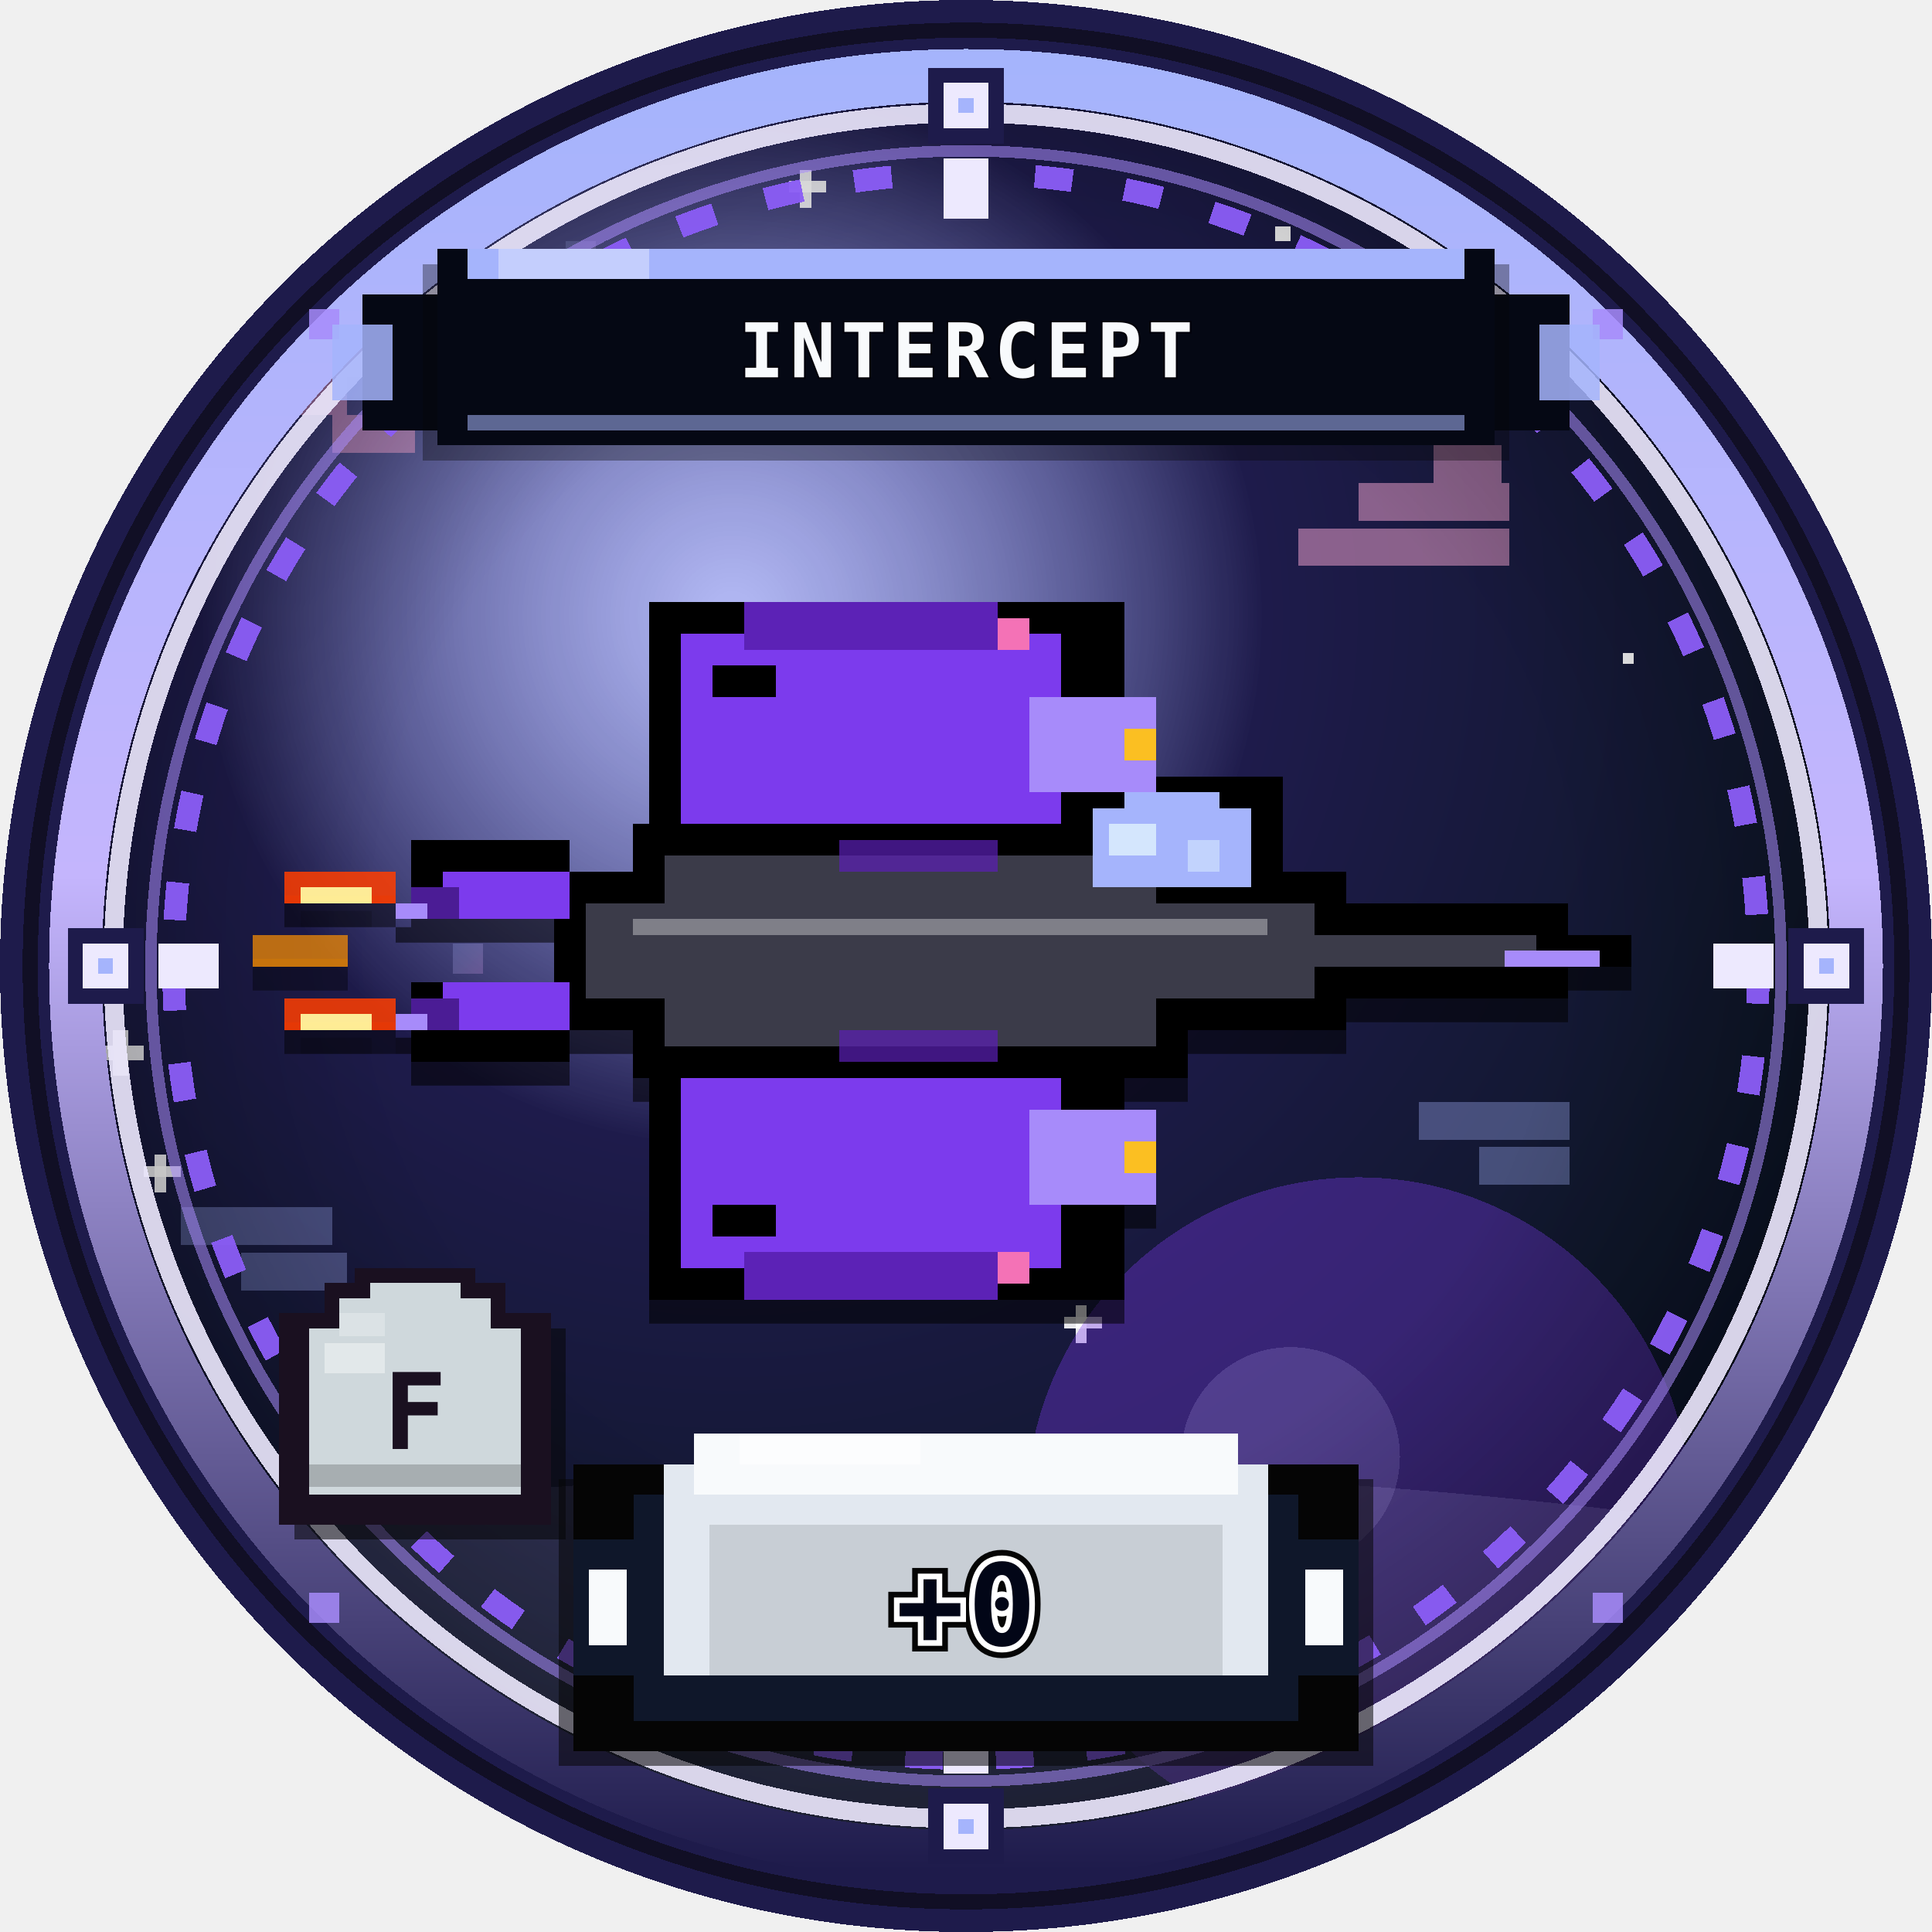
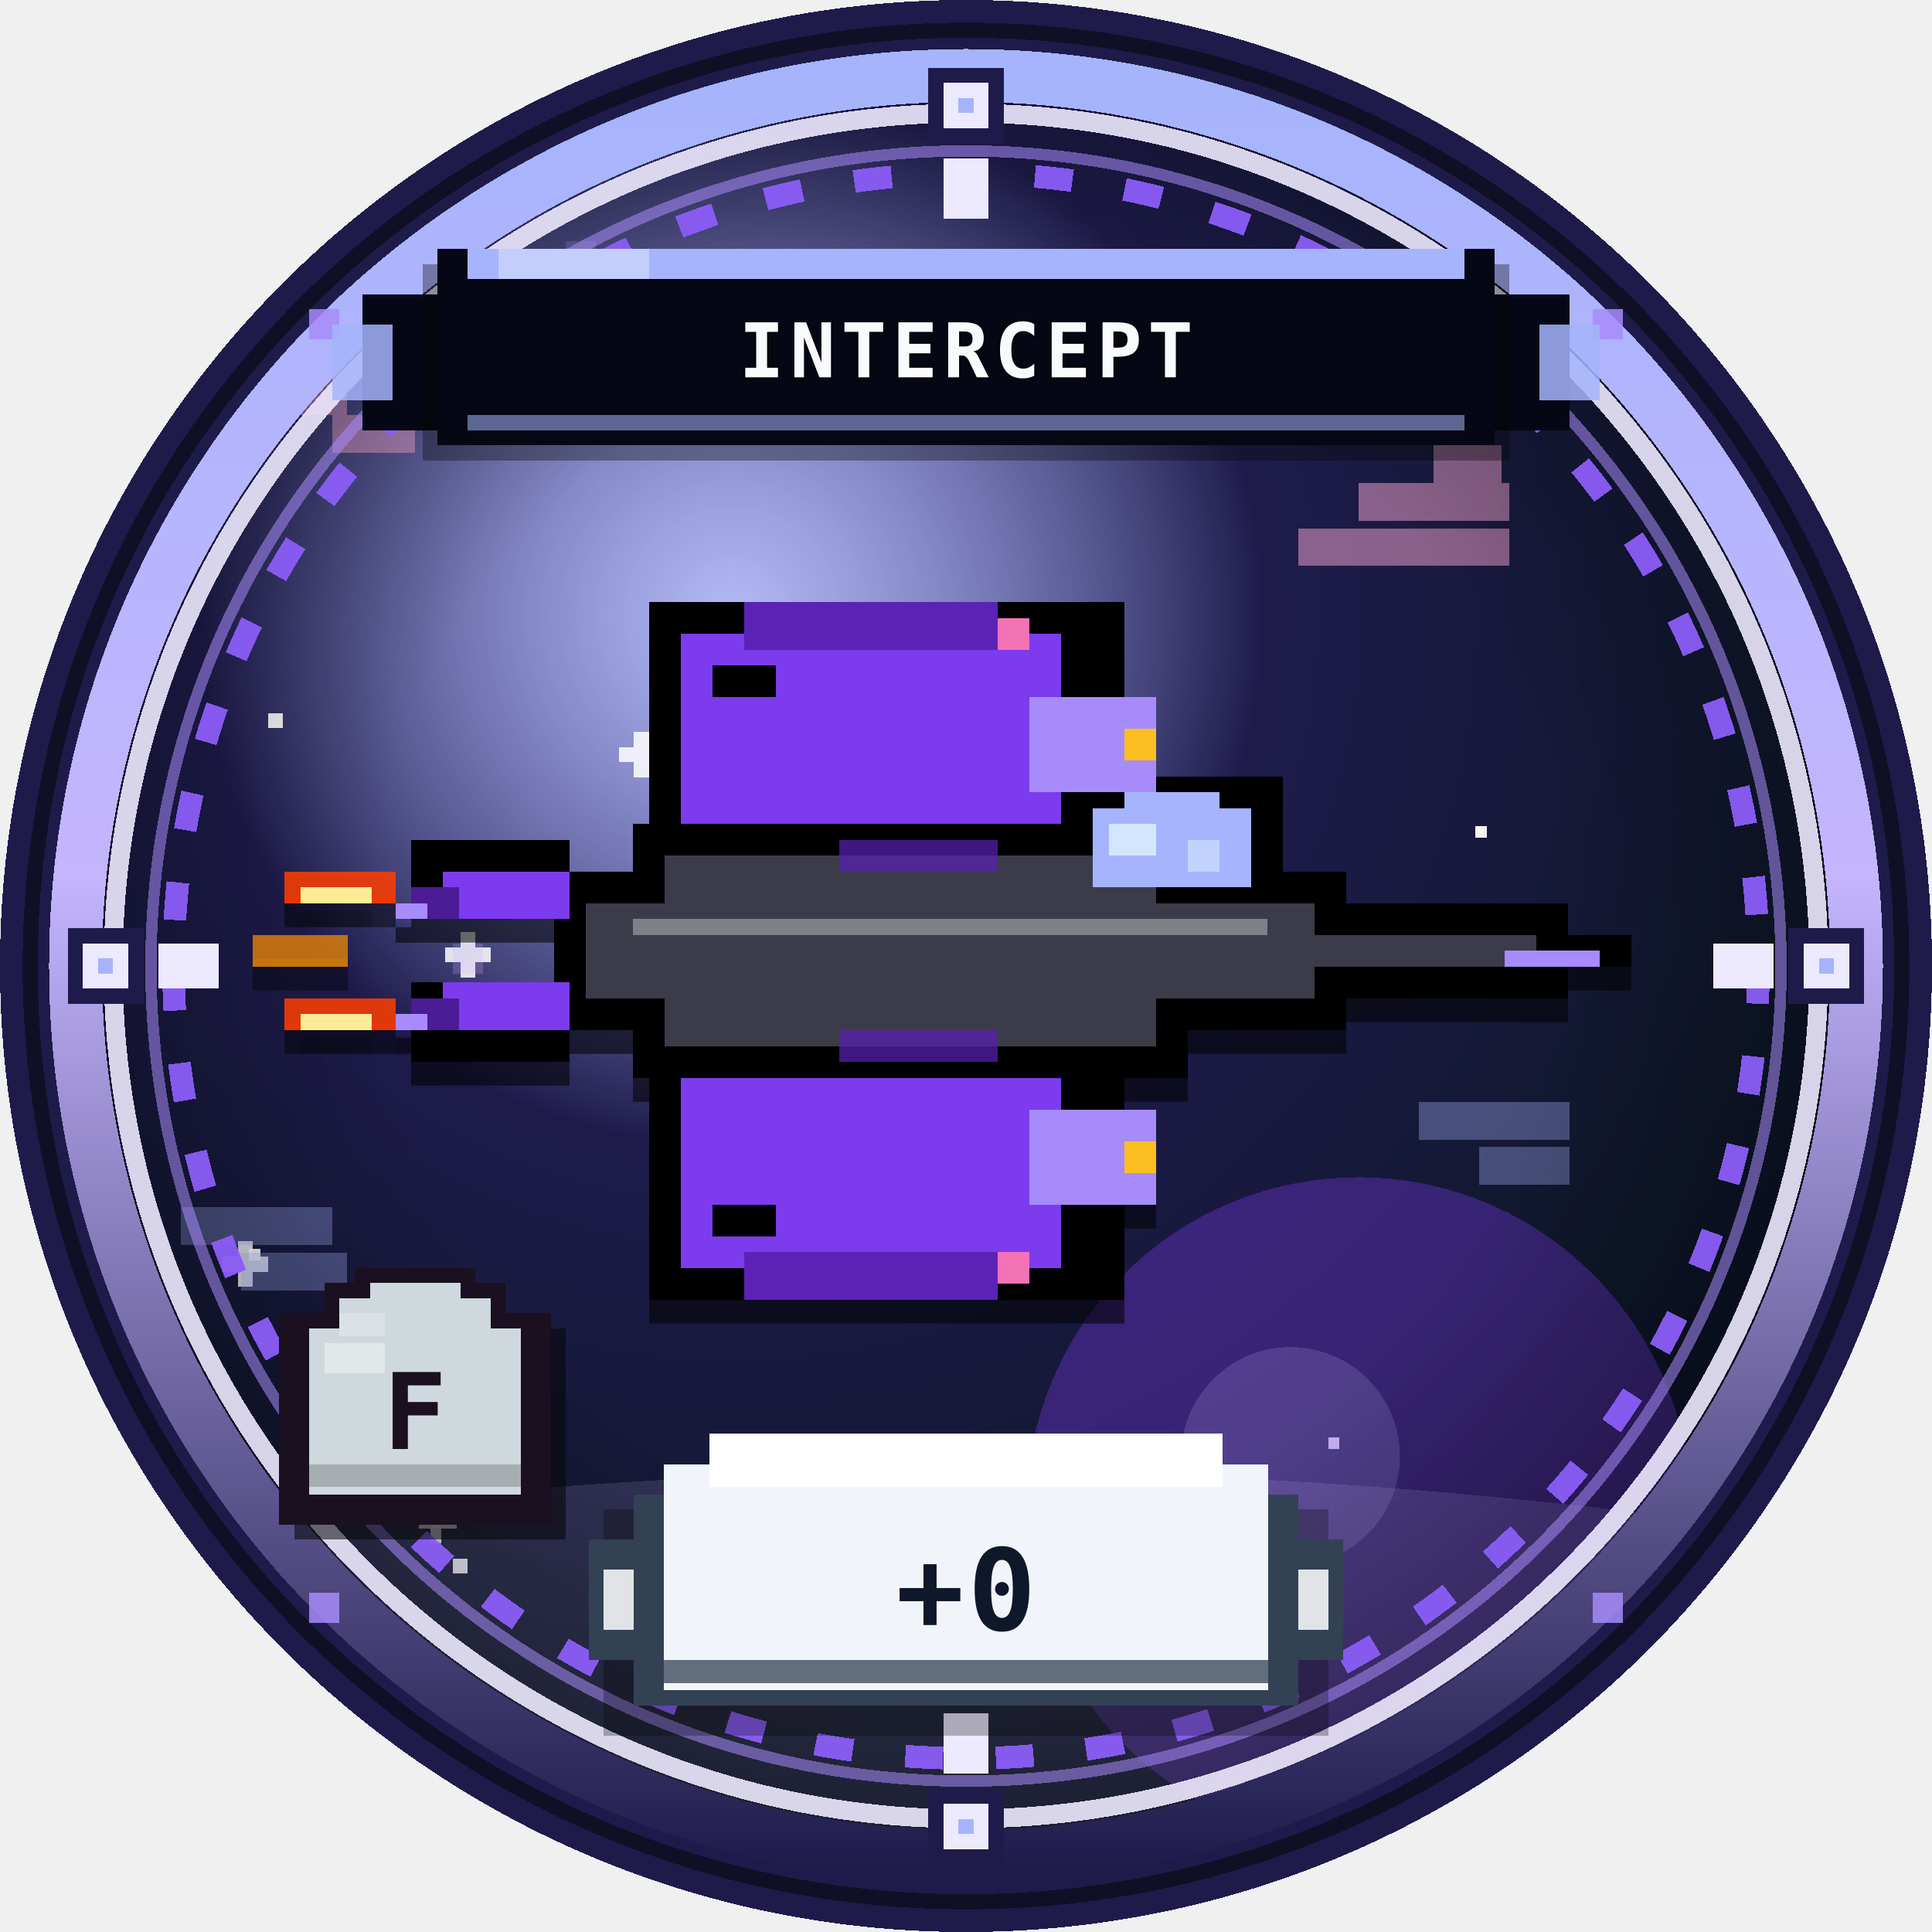
<svg xmlns="http://www.w3.org/2000/svg" viewBox="0 0 512 512" class="w-full h-full" shape-rendering="crispEdges">
  <defs>
-     <radialGradient id="bg_badge_4405" cx="38%" cy="32%" r="78%">
+     <radialGradient id="bg_badge_26" cx="38%" cy="32%" r="78%">
      <stop offset="0%" stop-color="#818cf8" stop-opacity="0.55" />
      <stop offset="35%" stop-color="#1e1b4b" />
      <stop offset="72%" stop-color="#0f172a" />
      <stop offset="100%" stop-color="#020617" />
    </radialGradient>
-     <linearGradient id="hull_badge_4405" x1="0%" y1="0%" x2="100%" y2="0%">
+     <linearGradient id="hull_badge_26" x1="0%" y1="0%" x2="100%" y2="0%">
      <stop offset="0%" stop-color="#2a2a35" />
      <stop offset="50%" stop-color="#3a3a45" />
      <stop offset="100%" stop-color="#1a1a25" />
    </linearGradient>
-     <linearGradient id="frame_badge_4405" x1="0%" y1="0%" x2="100%" y2="100%">
+     <linearGradient id="frame_badge_26" x1="0%" y1="0%" x2="100%" y2="100%">
      <stop offset="0%" stop-color="#a5b4fc" />
      <stop offset="50%" stop-color="#c4b5fd" />
      <stop offset="100%" stop-color="#f0abfc" />
    </linearGradient>
-     <linearGradient id="rim_badge_4405" x1="0%" y1="0%" x2="0%" y2="100%">
+     <linearGradient id="rim_badge_26" x1="0%" y1="0%" x2="0%" y2="100%">
      <stop offset="0%" stop-color="#a5b4fc" />
      <stop offset="45%" stop-color="#c4b5fd" />
      <stop offset="100%" stop-color="#1e1b4b" />
    </linearGradient>
-     <radialGradient id="vignette_badge_4405" cx="50%" cy="48%" r="55%">
+     <radialGradient id="vignette_badge_26" cx="50%" cy="48%" r="55%">
      <stop offset="55%" stop-color="#000000" stop-opacity="0" />
      <stop offset="100%" stop-color="#000000" stop-opacity="0.42" />
    </radialGradient>
-     <filter id="shadow_badge_4405" x="-50%" y="-50%" width="200%" height="200%">
+     <filter id="shadow_badge_26" x="-50%" y="-50%" width="200%" height="200%">
      <feDropShadow dx="0" dy="6" stdDeviation="0" flood-color="#000" flood-opacity="0.55" />
    </filter>
-     <filter id="glow_badge_4405">
+     <filter id="glow_badge_26">
      <feGaussianBlur stdDeviation="1.2" result="blur" />
      <feComposite in="SourceGraphic" in2="blur" operator="over" />
    </filter>
-     <filter id="text_glow_badge_4405" x="-50%" y="-50%" width="200%" height="200%">
+     <filter id="text_glow_badge_26" x="-50%" y="-50%" width="200%" height="200%">
      <feGaussianBlur stdDeviation="2" result="blur" />
      <feMerge>
        <feMergeNode in="blur" />
        <feMergeNode in="SourceGraphic" />
      </feMerge>
    </filter>
-     <clipPath id="clip_badge_4405">
+     <clipPath id="clip_badge_26">
      <circle cx="256" cy="256" r="236" />
    </clipPath>
  </defs>
-   <g clip-path="url(#clip_badge_4405)">
-     <rect width="512" height="512" fill="url(#bg_badge_4405)" />
+   <g clip-path="url(#clip_badge_26)">
+     <rect width="512" height="512" fill="url(#bg_badge_26)" />
    <g fill="#ffffff" shape-rendering="crispEdges">
-       <rect x="282" y="349" width="10" height="3" fill-opacity="0.9" />
-       <rect x="285" y="346" width="3" height="10" fill-opacity="0.9" />
-       <rect x="248" y="325" width="4" height="4" fill-opacity="0.95" />
-       <rect x="131" y="352" width="4" height="4" fill-opacity="0.85" />
-       <rect x="127" y="356" width="12" height="4" fill-opacity="0.85" />
-       <rect x="131" y="360" width="4" height="4" fill-opacity="0.85" />
-       <rect x="430" y="173" width="3" height="3" fill-opacity="0.95" />
-       <rect x="354" y="68" width="3" height="3" fill-opacity="0.95" />
-       <rect x="338" y="60" width="4" height="4" fill-opacity="0.95" />
-       <rect x="30" y="273" width="4" height="4" fill-opacity="0.85" />
-       <rect x="26" y="277" width="12" height="4" fill-opacity="0.85" />
-       <rect x="30" y="281" width="4" height="4" fill-opacity="0.85" />
-       <rect x="224" y="93" width="10" height="3" fill-opacity="0.9" />
-       <rect x="227" y="90" width="3" height="10" fill-opacity="0.9" />
-       <rect x="209" y="48" width="10" height="3" fill-opacity="0.9" />
-       <rect x="212" y="45" width="3" height="10" fill-opacity="0.9" />
-       <rect x="187" y="417" width="4" height="4" fill-opacity="0.95" />
-       <rect x="237" y="242" width="3" height="3" fill-opacity="0.95" />
-       <rect x="272" y="328" width="4" height="4" fill-opacity="0.85" />
-       <rect x="268" y="332" width="12" height="4" fill-opacity="0.85" />
-       <rect x="272" y="336" width="4" height="4" fill-opacity="0.85" />
-       <rect x="38" y="309" width="10" height="3" fill-opacity="0.9" />
-       <rect x="41" y="306" width="3" height="10" fill-opacity="0.9" />
-       <rect x="226" y="272" width="4" height="4" fill-opacity="0.95" />
-       <rect x="33" y="425" width="4" height="4" fill-opacity="0.95" />
-       <rect x="217" y="107" width="3" height="3" fill-opacity="0.95" />
-       <rect x="297" y="382" width="3" height="3" fill-opacity="0.95" />
-       <rect x="316" y="244" width="3" height="3" fill-opacity="0.95" />
+       <rect x="203" y="198" width="3" height="3" fill-opacity="0.95" />
+       <rect x="469" y="80" width="4" height="4" fill-opacity="0.85" />
+       <rect x="465" y="84" width="12" height="4" fill-opacity="0.85" />
+       <rect x="469" y="88" width="4" height="4" fill-opacity="0.85" />
+       <rect x="120" y="413" width="4" height="4" fill-opacity="0.95" />
+       <rect x="276" y="182" width="10" height="3" fill-opacity="0.9" />
+       <rect x="279" y="179" width="3" height="10" fill-opacity="0.9" />
+       <rect x="71" y="189" width="4" height="4" fill-opacity="0.95" />
+       <rect x="105" y="48" width="4" height="4" fill-opacity="0.95" />
+       <rect x="66" y="331" width="3" height="3" fill-opacity="0.95" />
+       <rect x="285" y="115" width="3" height="3" fill-opacity="0.95" />
+       <rect x="122" y="247" width="4" height="4" fill-opacity="0.85" />
+       <rect x="118" y="251" width="12" height="4" fill-opacity="0.85" />
+       <rect x="122" y="255" width="4" height="4" fill-opacity="0.85" />
+       <rect x="111" y="402" width="10" height="3" fill-opacity="0.9" />
+       <rect x="114" y="399" width="3" height="10" fill-opacity="0.9" />
+       <rect x="168" y="194" width="4" height="4" fill-opacity="0.85" />
+       <rect x="164" y="198" width="12" height="4" fill-opacity="0.85" />
+       <rect x="168" y="202" width="4" height="4" fill-opacity="0.85" />
+       <rect x="391" y="219" width="3" height="3" fill-opacity="0.95" />
+       <rect x="352" y="381" width="3" height="3" fill-opacity="0.95" />
+       <rect x="385" y="94" width="10" height="3" fill-opacity="0.9" />
+       <rect x="388" y="91" width="3" height="10" fill-opacity="0.9" />
+       <rect x="63" y="396" width="3" height="3" fill-opacity="0.95" />
+       <rect x="257" y="295" width="4" height="4" fill-opacity="0.95" />
+       <rect x="63" y="329" width="4" height="4" fill-opacity="0.85" />
+       <rect x="59" y="333" width="12" height="4" fill-opacity="0.85" />
+       <rect x="63" y="337" width="4" height="4" fill-opacity="0.85" />
+       <rect x="433" y="410" width="3" height="3" fill-opacity="0.95" />
    </g>
    <g opacity="0.5" shape-rendering="crispEdges">
      <g fill="#f9a8d4">
        <rect x="56" y="100" width="36" height="10" />
        <rect x="72" y="90" width="44" height="10" />
        <rect x="88" y="110" width="22" height="10" />
        <rect x="360" y="128" width="40" height="10" />
        <rect x="344" y="140" width="56" height="10" />
        <rect x="380" y="118" width="18" height="10" />
      </g>
      <g fill="#a5b4fc" opacity="0.7">
        <rect x="48" y="320" width="40" height="10" />
        <rect x="64" y="332" width="28" height="10" />
        <rect x="376" y="292" width="40" height="10" />
        <rect x="392" y="304" width="24" height="10" />
      </g>
-       <g fill="url(#frame_badge_4405)" opacity="0.45">
+       <g fill="url(#frame_badge_26)" opacity="0.45">
        <rect x="150" y="64" width="8" height="8" />
        <rect x="348" y="84" width="8" height="8" />
        <rect x="120" y="250" width="8" height="8" />
        <rect x="300" y="230" width="8" height="8" />
        <rect x="200" y="300" width="6" height="6" />
      </g>
    </g>
    <circle cx="360" cy="400" r="88" fill="#7c3aed" fill-opacity="0.35" />
    <circle cx="342" cy="386" r="29" fill="#c4b5fd" fill-opacity="0.18" />
    <path d="M-40 420 Q256 360 552 420 V520 H-40 Z" fill="#c4b5fd" fill-opacity="0.16" />
-     <rect width="512" height="512" fill="url(#vignette_badge_4405)" />
-   </g>
-   <g transform="translate(256, 252) scale(1.05)" filter="url(#shadow_badge_4405)">
+     <rect width="512" height="512" fill="url(#vignette_badge_26)" />
+   </g>
+   <g transform="translate(256, 252) scale(1.05)" filter="url(#shadow_badge_26)">
    <g transform="translate(16, 0)" shape-rendering="crispEdges">
      <rect x="-120" y="-20" width="200" height="40" fill="#050505" />
      <rect x="-100" y="-32" width="140" height="12" fill="#050505" />
      <rect x="-100" y="20" width="140" height="12" fill="#050505" />
      <rect x="80" y="-12" width="56" height="24" fill="#050505" />
      <rect x="128" y="-4" width="24" height="8" fill="#050505" />
      <rect x="-96" y="-88" width="120" height="60" fill="#050505" />
      <rect x="-96" y="28" width="120" height="60" fill="#050505" />
      <rect x="-156" y="-28" width="40" height="20" fill="#050505" />
      <rect x="-156" y="8" width="40" height="20" fill="#050505" />
      <rect x="8" y="-44" width="56" height="28" fill="#050505" />
      <rect x="-112" y="-12" width="184" height="24" fill="#3a3a48" />
      <rect x="-92" y="-24" width="124" height="12" fill="#3a3a48" />
      <rect x="-92" y="12" width="124" height="12" fill="#3a3a48" />
      <rect x="72" y="-4" width="56" height="8" fill="#3a3a48" />
      <rect x="120" y="0" width="24" height="4" fill="#a78bfa" />
      <rect x="-100" y="-8" width="160" height="4" fill="#ffffff" opacity="0.35" />
      <rect x="-88" y="-80" width="96" height="48" fill="#7c3aed" />
      <rect x="-72" y="-88" width="64" height="12" fill="#5b21b6" />
      <rect x="0" y="-64" width="32" height="24" fill="#a78bfa" />
      <rect x="-80" y="-72" width="16" height="8" fill="#050505" />
      <rect x="-88" y="32" width="96" height="48" fill="#7c3aed" />
      <rect x="-72" y="76" width="64" height="12" fill="#5b21b6" />
      <rect x="0" y="40" width="32" height="24" fill="#a78bfa" />
      <rect x="-80" y="64" width="16" height="8" fill="#050505" />
      <rect x="-48" y="-28" width="40" height="8" fill="#5b21b6" opacity="0.7" />
      <rect x="-48" y="20" width="40" height="8" fill="#5b21b6" opacity="0.7" />
      <rect x="-148" y="-20" width="32" height="12" fill="#7c3aed" />
      <rect x="-148" y="8" width="32" height="12" fill="#7c3aed" />
      <rect x="-156" y="-16" width="12" height="8" fill="#4c1d95" />
      <rect x="-156" y="12" width="12" height="8" fill="#4c1d95" />
      <rect x="-160" y="-12" width="8" height="4" fill="#a78bfa" />
      <rect x="-160" y="16" width="8" height="4" fill="#a78bfa" />
      <rect x="16" y="-36" width="40" height="20" fill="#a5b4fc" />
      <rect x="24" y="-40" width="24" height="8" fill="#a5b4fc" />
      <rect x="20" y="-32" width="12" height="8" fill="#e0f2fe" opacity="0.8" />
      <rect x="40" y="-28" width="8" height="8" fill="#e0f2fe" opacity="0.5" />
      <rect x="-8" y="-84" width="8" height="8" fill="#f472b6" />
      <rect x="-8" y="76" width="8" height="8" fill="#f472b6" />
      <rect x="24" y="-56" width="8" height="8" fill="#fbbf24" />
      <rect x="24" y="48" width="8" height="8" fill="#fbbf24" />
      <rect x="-188" y="-20" width="28" height="8" fill="#ff3d00" opacity="0.85" />
      <rect x="-184" y="-16" width="18" height="4" fill="#fff59d" opacity="0.95" />
      <rect x="-188" y="12" width="28" height="8" fill="#ff3d00" opacity="0.85" />
      <rect x="-184" y="16" width="18" height="4" fill="#fff59d" opacity="0.95" />
      <rect x="-196" y="-4" width="24" height="8" fill="#ff9100" opacity="0.7" />
    </g>
  </g>
-   <g shape-rendering="crispEdges" id="frame_badge_4405_chrome">
+   <g shape-rendering="crispEdges" id="frame_badge_26_chrome">
    <circle cx="256" cy="256" r="248" fill="none" stroke="#1e1b4b" stroke-width="16" />
    <circle cx="256" cy="256" r="248" fill="none" stroke="#050505" stroke-width="4" opacity="0.55" />
-     <circle cx="256" cy="256" r="236" fill="none" stroke="url(#rim_badge_4405)" stroke-width="14" />
+     <circle cx="256" cy="256" r="236" fill="none" stroke="url(#rim_badge_26)" stroke-width="14" />
    <circle cx="256" cy="256" r="226" fill="none" stroke="#ede9fe" stroke-width="5" opacity="0.9" />
    <circle cx="256" cy="256" r="216" fill="none" stroke="#a78bfa" stroke-width="3" opacity="0.55" />
    <circle cx="256" cy="256" r="210" fill="none" stroke="#8b5cf6" stroke-width="6" stroke-dasharray="10 14" opacity="0.95" />
    <rect x="250" y="42" width="12" height="16" fill="#ede9fe" />
    <rect x="250" y="454" width="12" height="16" fill="#ede9fe" />
    <rect x="42" y="250" width="16" height="12" fill="#ede9fe" />
    <rect x="454" y="250" width="16" height="12" fill="#ede9fe" />
    <rect x="246" y="18" width="20" height="20" fill="#1e1b4b" />
    <rect x="250" y="22" width="12" height="12" fill="#ede9fe" />
    <rect x="254" y="26" width="4" height="4" fill="#a5b4fc" />
    <rect x="474" y="246" width="20" height="20" fill="#1e1b4b" />
    <rect x="478" y="250" width="12" height="12" fill="#ede9fe" />
    <rect x="482" y="254" width="4" height="4" fill="#a5b4fc" />
    <rect x="246" y="474" width="20" height="20" fill="#1e1b4b" />
    <rect x="250" y="478" width="12" height="12" fill="#ede9fe" />
    <rect x="254" y="482" width="4" height="4" fill="#a5b4fc" />
    <rect x="18" y="246" width="20" height="20" fill="#1e1b4b" />
    <rect x="22" y="250" width="12" height="12" fill="#ede9fe" />
    <rect x="26" y="254" width="4" height="4" fill="#a5b4fc" />
    <rect x="82" y="82" width="8" height="8" fill="#a78bfa" opacity="0.85" />
    <rect x="422" y="82" width="8" height="8" fill="#a78bfa" opacity="0.85" />
    <rect x="82" y="422" width="8" height="8" fill="#a78bfa" opacity="0.85" />
    <rect x="422" y="422" width="8" height="8" fill="#a78bfa" opacity="0.85" />
  </g>
-   <g shape-rendering="crispEdges" id="name_badge_4405">
+   <g shape-rendering="crispEdges" id="name_badge_26">
    <rect x="96" y="78" width="20" height="36" fill="#050814" />
    <rect x="396" y="78" width="20" height="36" fill="#050814" />
    <rect x="88" y="86" width="16" height="20" fill="#a5b4fc" opacity="0.85" />
    <rect x="408" y="86" width="16" height="20" fill="#a5b4fc" opacity="0.85" />
    <rect x="112" y="70" width="288" height="52" fill="#050505" opacity="0.35" />
    <rect x="116" y="66" width="280" height="52" fill="#050814" />
    <rect x="124" y="74" width="264" height="36" fill="#050814" />
    <rect x="124" y="66" width="264" height="8" fill="#a5b4fc" />
    <rect x="132" y="66" width="40" height="8" fill="#ffffff" opacity="0.35" />
    <rect x="124" y="110" width="264" height="4" fill="#a5b4fc" opacity="0.55" />
    <text x="256" y="100" font-family="Galmuri11, monospace" font-size="20" font-weight="bold" fill="#f8fafc" stroke="#02010a" stroke-width="0.9" paint-order="stroke" text-anchor="middle" letter-spacing="1.5">INTERCEPT</text>
  </g>
-   <g shape-rendering="crispEdges" id="grade_badge_4405">
+   <g shape-rendering="crispEdges" id="grade_badge_26">
    <rect x="78" y="352" width="72" height="56" fill="#050505" opacity="0.55" />
    <rect x="74" y="348" width="72" height="56" fill="#1a1020" />
    <rect x="86" y="340" width="48" height="12" fill="#1a1020" />
    <rect x="94" y="336" width="32" height="8" fill="#1a1020" />
    <rect x="82" y="352" width="56" height="44" fill="#cfd8dc" />
    <rect x="90" y="344" width="40" height="12" fill="#cfd8dc" />
    <rect x="98" y="340" width="24" height="8" fill="#cfd8dc" />
    <rect x="86" y="356" width="16" height="8" fill="#ffffff" opacity="0.4" />
    <rect x="90" y="348" width="12" height="6" fill="#ffffff" opacity="0.25" />
    <rect x="82" y="388" width="56" height="6" fill="#050505" opacity="0.2" />
    <text x="110" y="384" font-family="Galmuri11, monospace" font-size="28" font-weight="bold" fill="#1a1020" text-anchor="middle">F</text>
  </g>
-   <g shape-rendering="crispEdges" id="enhance_badge_4405">
-     <rect x="148" y="392" width="216" height="76" fill="#050505" opacity="0.55" />
-     <rect x="152" y="388" width="208" height="76" fill="#050505" />
-     <rect x="152" y="408" width="18" height="36" fill="#0f172a" />
-     <rect x="342" y="408" width="18" height="36" fill="#0f172a" />
-     <rect x="156" y="416" width="10" height="20" fill="#f8fafc" />
-     <rect x="346" y="416" width="10" height="20" fill="#f8fafc" />
-     <rect x="168" y="396" width="176" height="60" fill="#0f172a" />
-     <rect x="176" y="388" width="160" height="64" fill="#e2e8f0" />
-     <rect x="184" y="380" width="144" height="16" fill="#f8fafc" />
-     <rect x="196" y="380" width="48" height="8" fill="#ffffff" opacity="0.55" />
-     <rect x="188" y="404" width="136" height="40" fill="#050505" opacity="0.12" />
-     <rect x="176" y="444" width="160" height="8" fill="#0f172a" />
-     <text x="256" y="436" font-family="Galmuri11, monospace" font-size="30" font-weight="bold" fill="none" stroke="#050505" stroke-width="6" paint-order="stroke" text-anchor="middle" letter-spacing="1">+0</text>
-     <text x="256" y="436" font-family="Galmuri11, monospace" font-size="30" font-weight="bold" fill="#020617" stroke="#ffffff" stroke-width="3" paint-order="stroke" text-anchor="middle" letter-spacing="1">+0</text>
+   <g shape-rendering="crispEdges" id="enhance_badge_26">
+     <rect x="160" y="400" width="192" height="60" fill="#050505" opacity="0.28" />
+     <rect x="156" y="408" width="16" height="32" fill="#334155" />
+     <rect x="340" y="408" width="16" height="32" fill="#334155" />
+     <rect x="160" y="416" width="8" height="16" fill="#ffffff" opacity="0.85" />
+     <rect x="344" y="416" width="8" height="16" fill="#ffffff" opacity="0.85" />
+     <rect x="168" y="396" width="176" height="56" fill="#334155" />
+     <rect x="176" y="388" width="160" height="60" fill="#f1f5f9" />
+     <rect x="188" y="380" width="136" height="14" fill="#ffffff" />
+     <rect x="200" y="380" width="40" height="6" fill="#ffffff" opacity="0.45" />
+     <rect x="176" y="440" width="160" height="6" fill="#334155" opacity="0.75" />
+     <text x="256" y="432" font-family="Galmuri11, monospace" font-size="30" font-weight="bold" fill="#0f172a" text-anchor="middle" letter-spacing="1">+0</text>
  </g>
</svg>
